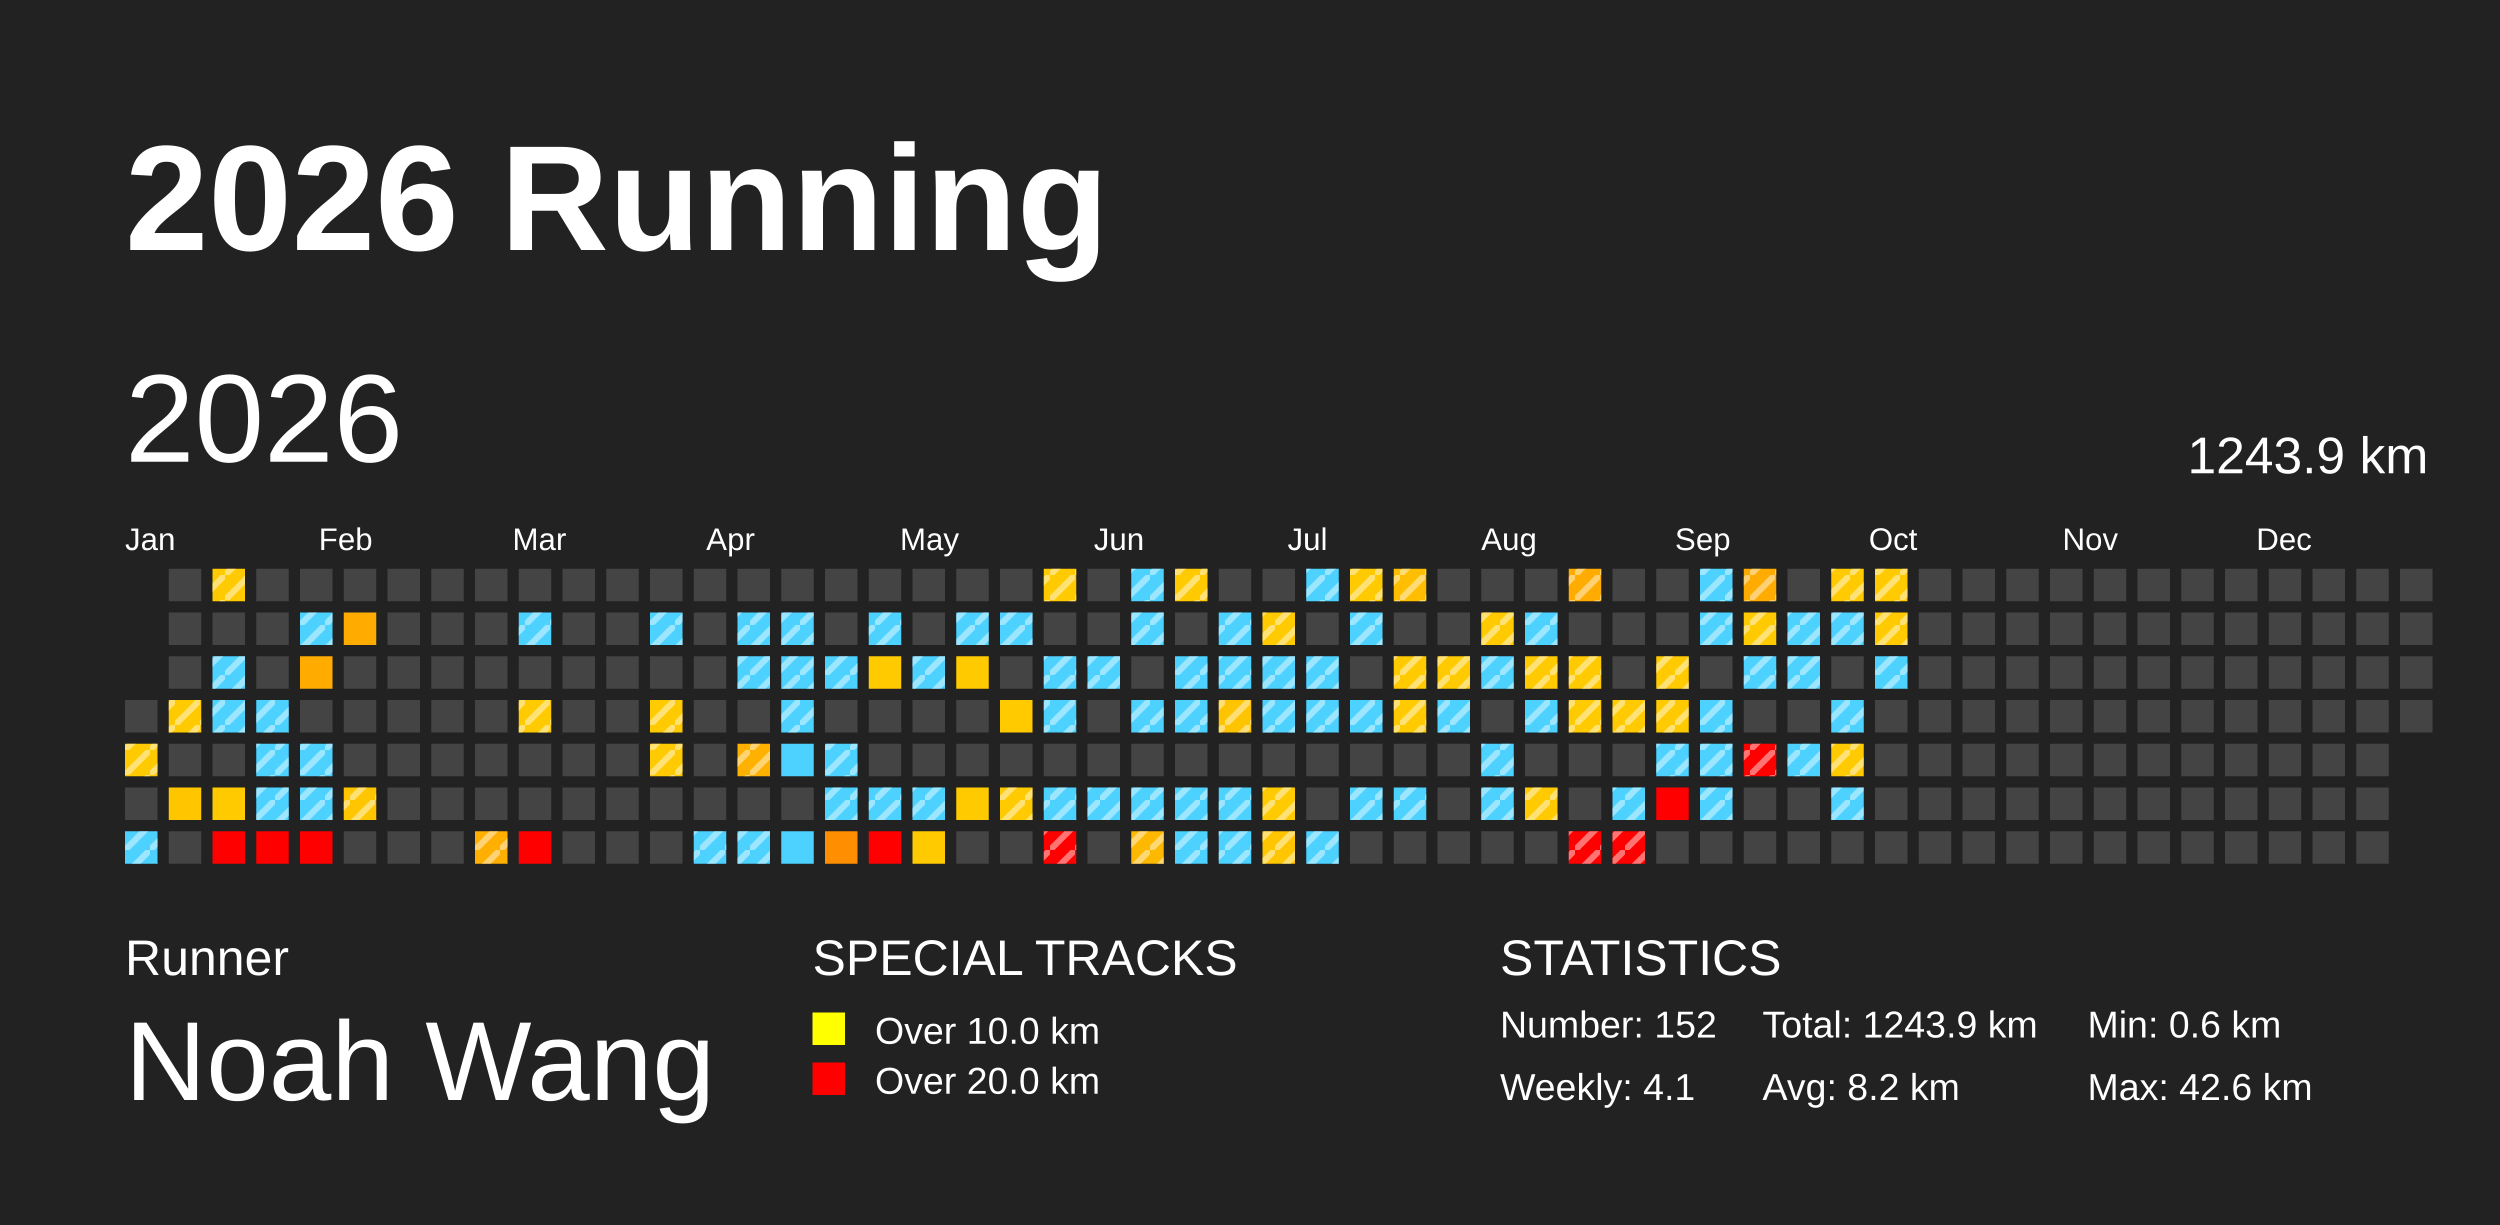
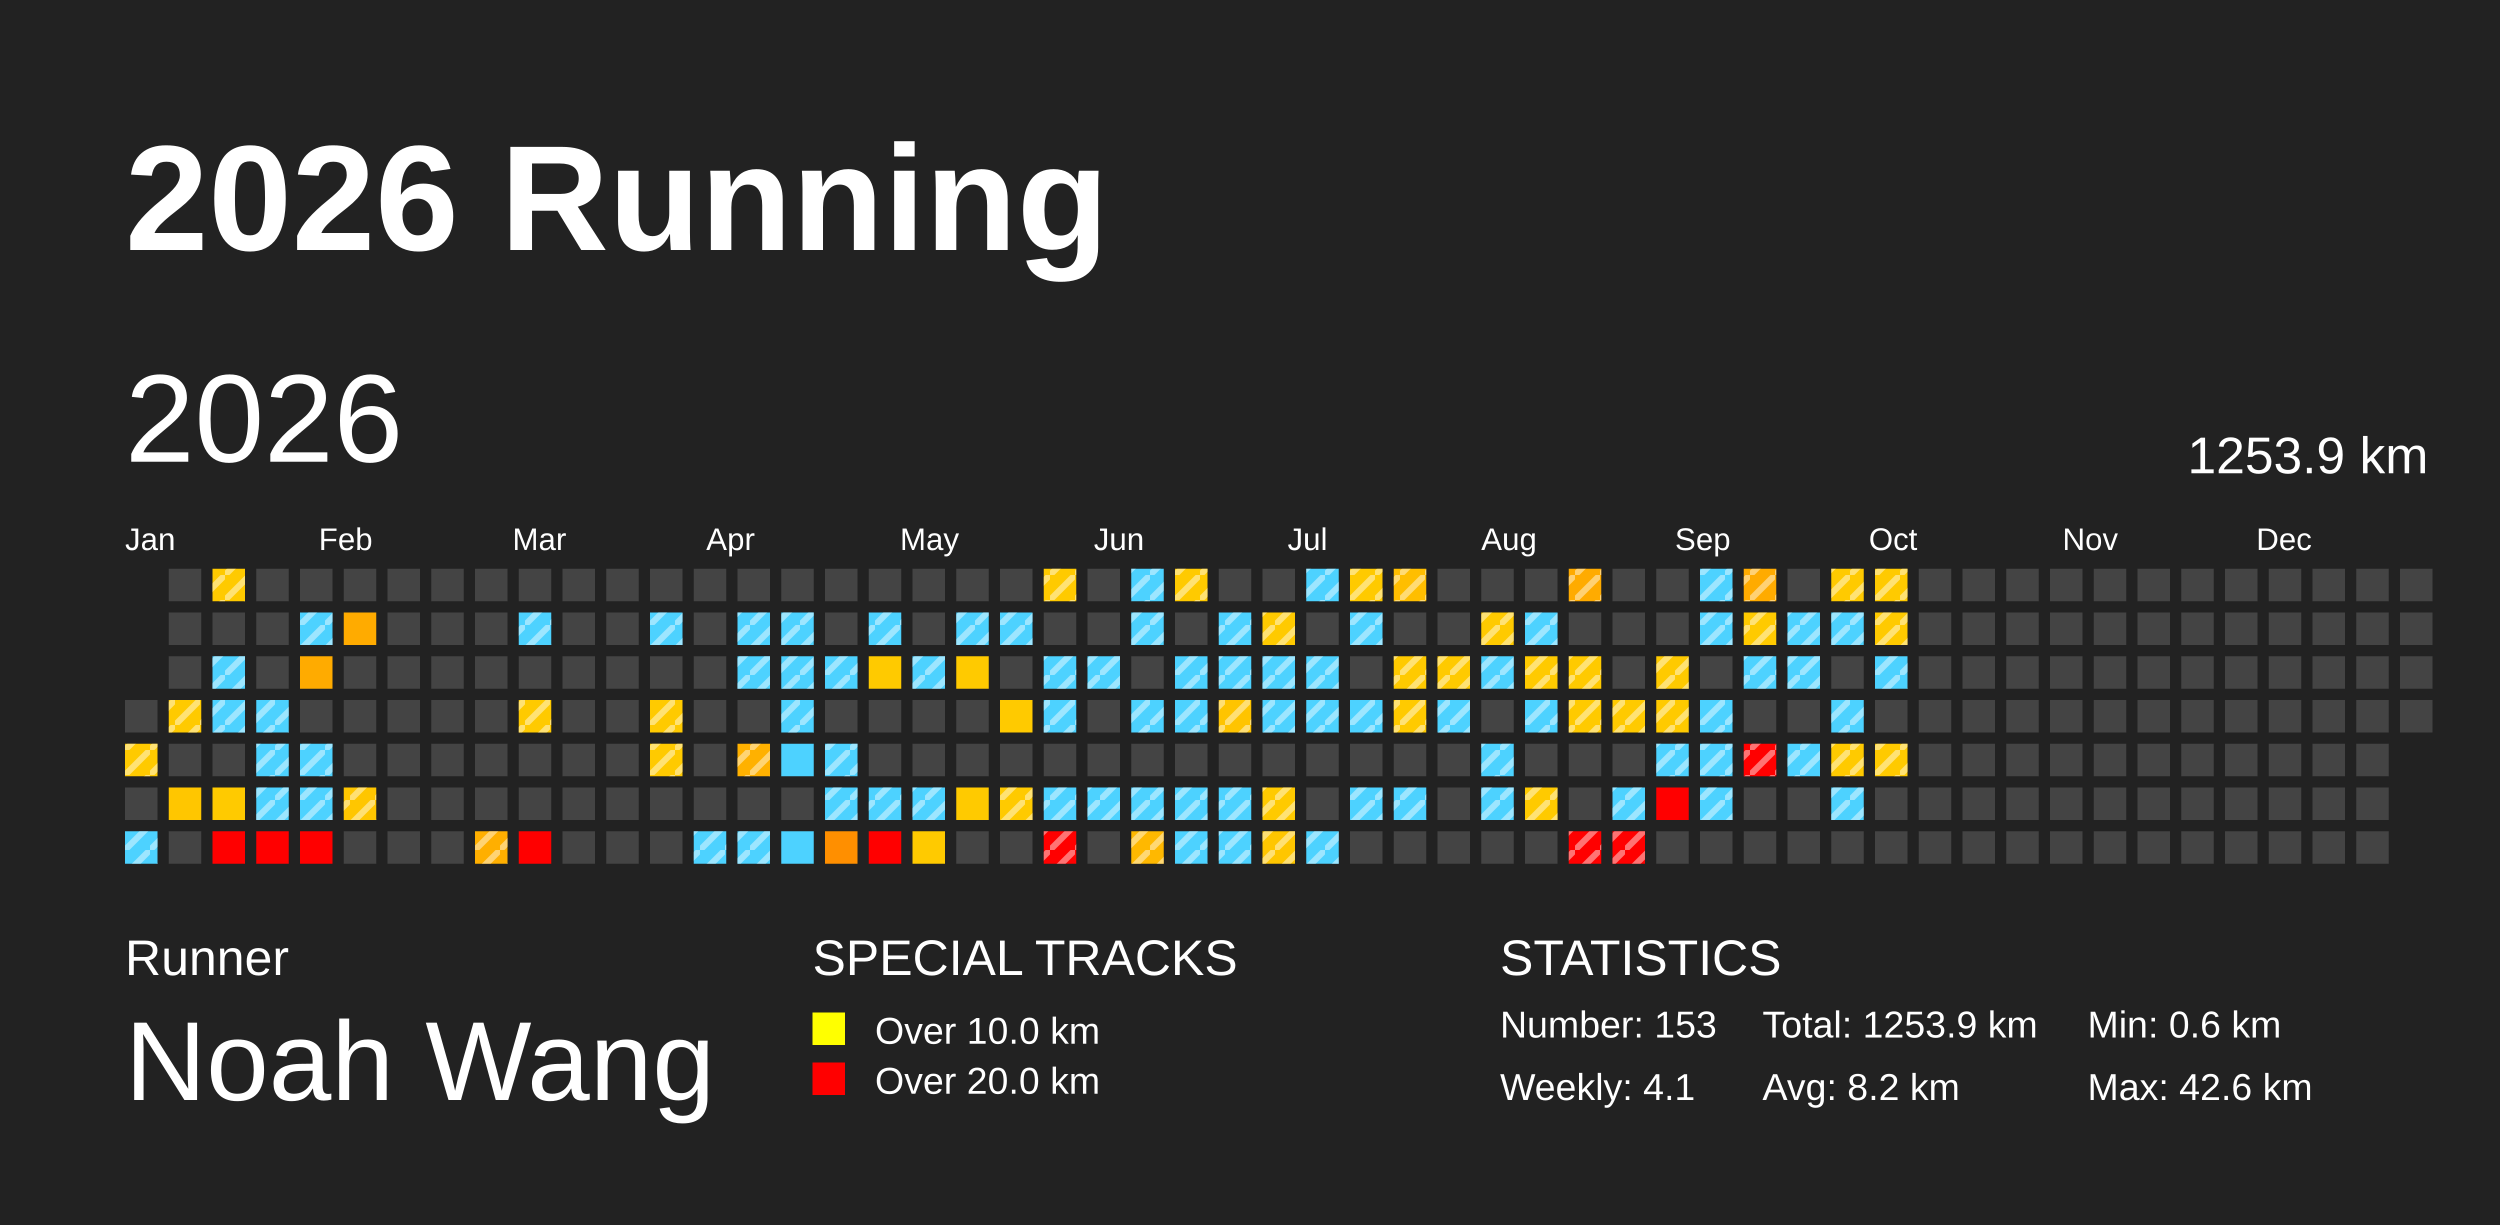
<svg xmlns="http://www.w3.org/2000/svg" baseProfile="full" height="98mm" version="1.1" viewBox="0,0,200,98" width="200mm">
  <defs>
    <pattern height="2" id="indoor-stripe" patternUnits="userSpaceOnUse" width="2">
      <line stroke="white" stroke-opacity="0.45" stroke-width="0.5" x1="0" x2="2" y1="2" y2="0" />
    </pattern>
  </defs>
  <rect fill="#222222" height="98" width="200" x="0" y="0" />
  <text fill="#FFFFFF" style="font-size:12px; font-family:Arial; font-weight:bold;" x="10" y="20">2026 Running</text>
  <text fill="#FFFFFF" style="font-size:4px; font-family:Arial" x="10" y="78">Runner</text>
  <text fill="#FFFFFF" style="font-size:9px; font-family:Arial" x="10" y="88">Noah Wang</text>
  <text fill="#FFFFFF" style="font-size:4px; font-family:Arial" x="65" y="78">SPECIAL TRACKS</text>
  <rect fill="yellow" height="2.6" width="2.6" x="65" y="81" />
  <text fill="#FFFFFF" style="font-size:3px; font-family:Arial" x="70" y="83.5">Over 10.0 km</text>
  <rect fill="red" height="2.6" width="2.6" x="65" y="85" />
  <text fill="#FFFFFF" style="font-size:3px; font-family:Arial" x="70" y="87.5">Over 20.0 km</text>
  <text fill="#FFFFFF" style="font-size:4px; font-family:Arial" x="120" y="78">STATISTICS</text>
-   <text fill="#FFFFFF" style="font-size:3px; font-family:Arial" x="120" y="83">Number: 152</text>
+   <text fill="#FFFFFF" style="font-size:3px; font-family:Arial" x="120" y="83">Number: 153</text>
  <text fill="#FFFFFF" style="font-size:3px; font-family:Arial" x="120" y="88">Weekly: 4.1</text>
-   <text fill="#FFFFFF" style="font-size:3px; font-family:Arial" x="141" y="83">Total: 1243.9 km</text>
+   <text fill="#FFFFFF" style="font-size:3px; font-family:Arial" x="141" y="83">Total: 1253.9 km</text>
  <text fill="#FFFFFF" style="font-size:3px; font-family:Arial" x="141" y="88">Avg: 8.2 km</text>
  <text fill="#FFFFFF" style="font-size:3px; font-family:Arial" x="167" y="83">Min: 0.6 km</text>
  <text fill="#FFFFFF" style="font-size:3px; font-family:Arial" x="167" y="88">Max: 42.6 km</text>
  <text dominant-baseline="hanging" fill="#FFFFFF" style="font-size:10.0px; font-family:Arial;" x="10" y="30">2026</text>
-   <text dominant-baseline="hanging" fill="#FFFFFF" style="font-size:4.125px; font-family:Arial;" x="175" y="35">1243.9 km</text>
+   <text dominant-baseline="hanging" fill="#FFFFFF" style="font-size:4.125px; font-family:Arial;" x="175" y="35">1253.9 km</text>
  <text fill="#FFFFFF" style="font-size:2.5px; font-family:Arial" x="10.0" y="44">Jan</text>
  <text fill="#FFFFFF" style="font-size:2.5px; font-family:Arial" x="25.5" y="44">Feb</text>
  <text fill="#FFFFFF" style="font-size:2.5px; font-family:Arial" x="41.0" y="44">Mar</text>
  <text fill="#FFFFFF" style="font-size:2.5px; font-family:Arial" x="56.5" y="44">Apr</text>
  <text fill="#FFFFFF" style="font-size:2.5px; font-family:Arial" x="72.0" y="44">May</text>
  <text fill="#FFFFFF" style="font-size:2.5px; font-family:Arial" x="87.5" y="44">Jun</text>
  <text fill="#FFFFFF" style="font-size:2.5px; font-family:Arial" x="103.0" y="44">Jul</text>
  <text fill="#FFFFFF" style="font-size:2.5px; font-family:Arial" x="118.5" y="44">Aug</text>
  <text fill="#FFFFFF" style="font-size:2.5px; font-family:Arial" x="134.0" y="44">Sep</text>
  <text fill="#FFFFFF" style="font-size:2.5px; font-family:Arial" x="149.5" y="44">Oct</text>
  <text fill="#FFFFFF" style="font-size:2.5px; font-family:Arial" x="165.0" y="44">Nov</text>
  <text fill="#FFFFFF" style="font-size:2.5px; font-family:Arial" x="180.5" y="44">Dec</text>
  <rect fill="#444444" height="2.6" width="2.6" x="10.0" y="56.0" />
  <rect fill="#ffca00" height="2.6" width="2.6" x="10.0" y="59.5" />
  <rect fill="url(#indoor-stripe)" height="2.6" style="pointer-events: none;" width="2.6" x="10.0" y="59.5" />
  <rect fill="#444444" height="2.6" width="2.6" x="10.0" y="63.0" />
  <rect fill="#4dd2ff" height="2.6" width="2.6" x="10.0" y="66.5" />
  <rect fill="url(#indoor-stripe)" height="2.6" style="pointer-events: none;" width="2.6" x="10.0" y="66.5" />
  <rect fill="#444444" height="2.6" width="2.6" x="13.5" y="45.5" />
  <rect fill="#444444" height="2.6" width="2.6" x="13.5" y="49.0" />
  <rect fill="#444444" height="2.6" width="2.6" x="13.5" y="52.5" />
  <rect fill="#ffca00" height="2.6" width="2.6" x="13.5" y="56.0" />
  <rect fill="url(#indoor-stripe)" height="2.6" style="pointer-events: none;" width="2.6" x="13.5" y="56.0" />
  <rect fill="#444444" height="2.6" width="2.6" x="13.5" y="59.5" />
  <rect fill="#ffc600" height="2.6" width="2.6" x="13.5" y="63.0" />
  <rect fill="#444444" height="2.6" width="2.6" x="13.5" y="66.5" />
  <rect fill="#ffca00" height="2.6" width="2.6" x="17.0" y="45.5" />
  <rect fill="url(#indoor-stripe)" height="2.6" style="pointer-events: none;" width="2.6" x="17.0" y="45.5" />
  <rect fill="#444444" height="2.6" width="2.6" x="17.0" y="49.0" />
  <rect fill="#4dd2ff" height="2.6" width="2.6" x="17.0" y="52.5" />
  <rect fill="url(#indoor-stripe)" height="2.6" style="pointer-events: none;" width="2.6" x="17.0" y="52.5" />
  <rect fill="#4dd2ff" height="2.6" width="2.6" x="17.0" y="56.0" />
  <rect fill="url(#indoor-stripe)" height="2.6" style="pointer-events: none;" width="2.6" x="17.0" y="56.0" />
  <rect fill="#444444" height="2.6" width="2.6" x="17.0" y="59.5" />
  <rect fill="#ffca00" height="2.6" width="2.6" x="17.0" y="63.0" />
  <rect fill="red" height="2.6" width="2.6" x="17.0" y="66.5" />
  <rect fill="#444444" height="2.6" width="2.6" x="20.5" y="45.5" />
  <rect fill="#444444" height="2.6" width="2.6" x="20.5" y="49.0" />
  <rect fill="#444444" height="2.6" width="2.6" x="20.5" y="52.5" />
  <rect fill="#4dd2ff" height="2.6" width="2.6" x="20.5" y="56.0" />
  <rect fill="url(#indoor-stripe)" height="2.6" style="pointer-events: none;" width="2.6" x="20.5" y="56.0" />
  <rect fill="#4dd2ff" height="2.6" width="2.6" x="20.5" y="59.5" />
  <rect fill="url(#indoor-stripe)" height="2.6" style="pointer-events: none;" width="2.6" x="20.5" y="59.5" />
  <rect fill="#4dd2ff" height="2.6" width="2.6" x="20.5" y="63.0" />
  <rect fill="url(#indoor-stripe)" height="2.6" style="pointer-events: none;" width="2.6" x="20.5" y="63.0" />
  <rect fill="red" height="2.6" width="2.6" x="20.5" y="66.5" />
  <rect fill="#444444" height="2.6" width="2.6" x="24.0" y="45.5" />
  <rect fill="#4dd2ff" height="2.6" width="2.6" x="24.0" y="49.0" />
  <rect fill="url(#indoor-stripe)" height="2.6" style="pointer-events: none;" width="2.6" x="24.0" y="49.0" />
  <rect fill="#ffab00" height="2.6" width="2.6" x="24.0" y="52.5" />
  <rect fill="#444444" height="2.6" width="2.6" x="24.0" y="56.0" />
  <rect fill="#4dd2ff" height="2.6" width="2.6" x="24.0" y="59.5" />
  <rect fill="url(#indoor-stripe)" height="2.6" style="pointer-events: none;" width="2.6" x="24.0" y="59.5" />
  <rect fill="#4dd2ff" height="2.6" width="2.6" x="24.0" y="63.0" />
  <rect fill="url(#indoor-stripe)" height="2.6" style="pointer-events: none;" width="2.6" x="24.0" y="63.0" />
  <rect fill="red" height="2.6" width="2.6" x="24.0" y="66.5" />
  <rect fill="#444444" height="2.6" width="2.6" x="27.5" y="45.5" />
  <rect fill="#ffab00" height="2.6" width="2.6" x="27.5" y="49.0" />
  <rect fill="#444444" height="2.6" width="2.6" x="27.5" y="52.5" />
  <rect fill="#444444" height="2.6" width="2.6" x="27.5" y="56.0" />
  <rect fill="#444444" height="2.6" width="2.6" x="27.5" y="59.5" />
  <rect fill="#ffc600" height="2.6" width="2.6" x="27.5" y="63.0" />
  <rect fill="url(#indoor-stripe)" height="2.6" style="pointer-events: none;" width="2.6" x="27.5" y="63.0" />
  <rect fill="#444444" height="2.6" width="2.6" x="27.5" y="66.5" />
  <rect fill="#444444" height="2.6" width="2.6" x="31.0" y="45.5" />
  <rect fill="#444444" height="2.6" width="2.6" x="31.0" y="49.0" />
  <rect fill="#444444" height="2.6" width="2.6" x="31.0" y="52.5" />
  <rect fill="#444444" height="2.6" width="2.6" x="31.0" y="56.0" />
  <rect fill="#444444" height="2.6" width="2.6" x="31.0" y="59.5" />
  <rect fill="#444444" height="2.6" width="2.6" x="31.0" y="63.0" />
  <rect fill="#444444" height="2.6" width="2.6" x="31.0" y="66.5" />
  <rect fill="#444444" height="2.6" width="2.6" x="34.5" y="45.5" />
  <rect fill="#444444" height="2.6" width="2.6" x="34.5" y="49.0" />
  <rect fill="#444444" height="2.6" width="2.6" x="34.5" y="52.5" />
  <rect fill="#444444" height="2.6" width="2.6" x="34.5" y="56.0" />
  <rect fill="#444444" height="2.6" width="2.6" x="34.5" y="59.5" />
  <rect fill="#444444" height="2.6" width="2.6" x="34.5" y="63.0" />
  <rect fill="#444444" height="2.6" width="2.6" x="34.5" y="66.5" />
  <rect fill="#444444" height="2.6" width="2.6" x="38.0" y="45.5" />
  <rect fill="#444444" height="2.6" width="2.6" x="38.0" y="49.0" />
  <rect fill="#444444" height="2.6" width="2.6" x="38.0" y="52.5" />
  <rect fill="#444444" height="2.6" width="2.6" x="38.0" y="56.0" />
  <rect fill="#444444" height="2.6" width="2.6" x="38.0" y="59.5" />
  <rect fill="#444444" height="2.6" width="2.6" x="38.0" y="63.0" />
  <rect fill="#ffaf00" height="2.6" width="2.6" x="38.0" y="66.5" />
  <rect fill="url(#indoor-stripe)" height="2.6" style="pointer-events: none;" width="2.6" x="38.0" y="66.5" />
  <rect fill="#444444" height="2.6" width="2.6" x="41.5" y="45.5" />
  <rect fill="#4dd2ff" height="2.6" width="2.6" x="41.5" y="49.0" />
  <rect fill="url(#indoor-stripe)" height="2.6" style="pointer-events: none;" width="2.6" x="41.5" y="49.0" />
  <rect fill="#444444" height="2.6" width="2.6" x="41.5" y="52.5" />
  <rect fill="#ffca00" height="2.6" width="2.6" x="41.5" y="56.0" />
  <rect fill="url(#indoor-stripe)" height="2.6" style="pointer-events: none;" width="2.6" x="41.5" y="56.0" />
  <rect fill="#444444" height="2.6" width="2.6" x="41.5" y="59.5" />
  <rect fill="#444444" height="2.6" width="2.6" x="41.5" y="63.0" />
  <rect fill="red" height="2.6" width="2.6" x="41.5" y="66.5" />
  <rect fill="#444444" height="2.6" width="2.6" x="45.0" y="45.5" />
  <rect fill="#444444" height="2.6" width="2.6" x="45.0" y="49.0" />
  <rect fill="#444444" height="2.6" width="2.6" x="45.0" y="52.5" />
  <rect fill="#444444" height="2.6" width="2.6" x="45.0" y="56.0" />
  <rect fill="#444444" height="2.6" width="2.6" x="45.0" y="59.5" />
  <rect fill="#444444" height="2.6" width="2.6" x="45.0" y="63.0" />
  <rect fill="#444444" height="2.6" width="2.6" x="45.0" y="66.5" />
  <rect fill="#444444" height="2.6" width="2.6" x="48.5" y="45.5" />
  <rect fill="#444444" height="2.6" width="2.6" x="48.5" y="49.0" />
  <rect fill="#444444" height="2.6" width="2.6" x="48.5" y="52.5" />
  <rect fill="#444444" height="2.6" width="2.6" x="48.5" y="56.0" />
  <rect fill="#444444" height="2.6" width="2.6" x="48.5" y="59.5" />
  <rect fill="#444444" height="2.6" width="2.6" x="48.5" y="63.0" />
  <rect fill="#444444" height="2.6" width="2.6" x="48.5" y="66.5" />
  <rect fill="#444444" height="2.6" width="2.6" x="52.0" y="45.5" />
  <rect fill="#4dd2ff" height="2.6" width="2.6" x="52.0" y="49.0" />
  <rect fill="url(#indoor-stripe)" height="2.6" style="pointer-events: none;" width="2.6" x="52.0" y="49.0" />
  <rect fill="#444444" height="2.6" width="2.6" x="52.0" y="52.5" />
  <rect fill="#ffca00" height="2.6" width="2.6" x="52.0" y="56.0" />
  <rect fill="url(#indoor-stripe)" height="2.6" style="pointer-events: none;" width="2.6" x="52.0" y="56.0" />
  <rect fill="#ffca00" height="2.6" width="2.6" x="52.0" y="59.5" />
  <rect fill="url(#indoor-stripe)" height="2.6" style="pointer-events: none;" width="2.6" x="52.0" y="59.5" />
  <rect fill="#444444" height="2.6" width="2.6" x="52.0" y="63.0" />
  <rect fill="#444444" height="2.6" width="2.6" x="52.0" y="66.5" />
  <rect fill="#444444" height="2.6" width="2.6" x="55.5" y="45.5" />
  <rect fill="#444444" height="2.6" width="2.6" x="55.5" y="49.0" />
  <rect fill="#444444" height="2.6" width="2.6" x="55.5" y="52.5" />
  <rect fill="#444444" height="2.6" width="2.6" x="55.5" y="56.0" />
  <rect fill="#444444" height="2.6" width="2.6" x="55.5" y="59.5" />
  <rect fill="#444444" height="2.6" width="2.6" x="55.5" y="63.0" />
  <rect fill="#4dd2ff" height="2.6" width="2.6" x="55.5" y="66.5" />
  <rect fill="url(#indoor-stripe)" height="2.6" style="pointer-events: none;" width="2.6" x="55.5" y="66.5" />
  <rect fill="#444444" height="2.6" width="2.6" x="59.0" y="45.5" />
  <rect fill="#4dd2ff" height="2.6" width="2.6" x="59.0" y="49.0" />
  <rect fill="url(#indoor-stripe)" height="2.6" style="pointer-events: none;" width="2.6" x="59.0" y="49.0" />
  <rect fill="#4dd2ff" height="2.6" width="2.6" x="59.0" y="52.5" />
  <rect fill="url(#indoor-stripe)" height="2.6" style="pointer-events: none;" width="2.6" x="59.0" y="52.5" />
  <rect fill="#444444" height="2.6" width="2.6" x="59.0" y="56.0" />
  <rect fill="#ffb100" height="2.6" width="2.6" x="59.0" y="59.5" />
  <rect fill="url(#indoor-stripe)" height="2.6" style="pointer-events: none;" width="2.6" x="59.0" y="59.5" />
  <rect fill="#444444" height="2.6" width="2.6" x="59.0" y="63.0" />
  <rect fill="#4dd2ff" height="2.6" width="2.6" x="59.0" y="66.5" />
  <rect fill="url(#indoor-stripe)" height="2.6" style="pointer-events: none;" width="2.6" x="59.0" y="66.5" />
  <rect fill="#444444" height="2.6" width="2.6" x="62.5" y="45.5" />
  <rect fill="#4dd2ff" height="2.6" width="2.6" x="62.5" y="49.0" />
  <rect fill="url(#indoor-stripe)" height="2.6" style="pointer-events: none;" width="2.6" x="62.5" y="49.0" />
  <rect fill="#4dd2ff" height="2.6" width="2.6" x="62.5" y="52.5" />
  <rect fill="url(#indoor-stripe)" height="2.6" style="pointer-events: none;" width="2.6" x="62.5" y="52.5" />
  <rect fill="#4dd2ff" height="2.6" width="2.6" x="62.5" y="56.0" />
  <rect fill="url(#indoor-stripe)" height="2.6" style="pointer-events: none;" width="2.6" x="62.5" y="56.0" />
  <rect fill="#4dd2ff" height="2.6" width="2.6" x="62.5" y="59.5" />
  <rect fill="#444444" height="2.6" width="2.6" x="62.5" y="63.0" />
  <rect fill="#4dd2ff" height="2.6" width="2.6" x="62.5" y="66.5" />
  <rect fill="#444444" height="2.6" width="2.6" x="66.0" y="45.5" />
  <rect fill="#444444" height="2.6" width="2.6" x="66.0" y="49.0" />
  <rect fill="#4dd2ff" height="2.6" width="2.6" x="66.0" y="52.5" />
  <rect fill="url(#indoor-stripe)" height="2.6" style="pointer-events: none;" width="2.6" x="66.0" y="52.5" />
  <rect fill="#444444" height="2.6" width="2.6" x="66.0" y="56.0" />
  <rect fill="#4dd2ff" height="2.6" width="2.6" x="66.0" y="59.5" />
  <rect fill="url(#indoor-stripe)" height="2.6" style="pointer-events: none;" width="2.6" x="66.0" y="59.5" />
  <rect fill="#4dd2ff" height="2.6" width="2.6" x="66.0" y="63.0" />
  <rect fill="url(#indoor-stripe)" height="2.6" style="pointer-events: none;" width="2.6" x="66.0" y="63.0" />
  <rect fill="#ff8f00" height="2.6" width="2.6" x="66.0" y="66.5" />
  <rect fill="#444444" height="2.6" width="2.6" x="69.5" y="45.5" />
  <rect fill="#4dd2ff" height="2.6" width="2.6" x="69.5" y="49.0" />
  <rect fill="url(#indoor-stripe)" height="2.6" style="pointer-events: none;" width="2.6" x="69.5" y="49.0" />
  <rect fill="#ffca00" height="2.6" width="2.6" x="69.5" y="52.5" />
  <rect fill="#444444" height="2.6" width="2.6" x="69.5" y="56.0" />
  <rect fill="#444444" height="2.6" width="2.6" x="69.5" y="59.5" />
  <rect fill="#4dd2ff" height="2.6" width="2.6" x="69.5" y="63.0" />
  <rect fill="url(#indoor-stripe)" height="2.6" style="pointer-events: none;" width="2.6" x="69.5" y="63.0" />
  <rect fill="red" height="2.6" width="2.6" x="69.5" y="66.5" />
  <rect fill="#444444" height="2.6" width="2.6" x="73.0" y="45.5" />
  <rect fill="#444444" height="2.6" width="2.6" x="73.0" y="49.0" />
  <rect fill="#4dd2ff" height="2.6" width="2.6" x="73.0" y="52.5" />
  <rect fill="url(#indoor-stripe)" height="2.6" style="pointer-events: none;" width="2.6" x="73.0" y="52.5" />
  <rect fill="#444444" height="2.6" width="2.6" x="73.0" y="56.0" />
  <rect fill="#444444" height="2.6" width="2.6" x="73.0" y="59.5" />
  <rect fill="#4dd2ff" height="2.6" width="2.6" x="73.0" y="63.0" />
  <rect fill="url(#indoor-stripe)" height="2.6" style="pointer-events: none;" width="2.6" x="73.0" y="63.0" />
  <rect fill="#ffca00" height="2.6" width="2.6" x="73.0" y="66.5" />
  <rect fill="#444444" height="2.6" width="2.6" x="76.5" y="45.5" />
  <rect fill="#4dd2ff" height="2.6" width="2.6" x="76.5" y="49.0" />
  <rect fill="url(#indoor-stripe)" height="2.6" style="pointer-events: none;" width="2.6" x="76.5" y="49.0" />
  <rect fill="#ffca00" height="2.6" width="2.6" x="76.5" y="52.5" />
  <rect fill="#444444" height="2.6" width="2.6" x="76.5" y="56.0" />
  <rect fill="#444444" height="2.6" width="2.6" x="76.5" y="59.5" />
  <rect fill="#ffca00" height="2.6" width="2.6" x="76.5" y="63.0" />
  <rect fill="#444444" height="2.6" width="2.6" x="76.5" y="66.5" />
  <rect fill="#444444" height="2.6" width="2.6" x="80.0" y="45.5" />
  <rect fill="#4dd2ff" height="2.6" width="2.6" x="80.0" y="49.0" />
  <rect fill="url(#indoor-stripe)" height="2.6" style="pointer-events: none;" width="2.6" x="80.0" y="49.0" />
  <rect fill="#444444" height="2.6" width="2.6" x="80.0" y="52.5" />
  <rect fill="#ffca00" height="2.6" width="2.6" x="80.0" y="56.0" />
  <rect fill="#444444" height="2.6" width="2.6" x="80.0" y="59.5" />
  <rect fill="#ffca00" height="2.6" width="2.6" x="80.0" y="63.0" />
  <rect fill="url(#indoor-stripe)" height="2.6" style="pointer-events: none;" width="2.6" x="80.0" y="63.0" />
  <rect fill="#444444" height="2.6" width="2.6" x="80.0" y="66.5" />
  <rect fill="#ffca00" height="2.6" width="2.6" x="83.5" y="45.5" />
  <rect fill="url(#indoor-stripe)" height="2.6" style="pointer-events: none;" width="2.6" x="83.5" y="45.5" />
  <rect fill="#444444" height="2.6" width="2.6" x="83.5" y="49.0" />
  <rect fill="#4dd2ff" height="2.6" width="2.6" x="83.5" y="52.5" />
  <rect fill="url(#indoor-stripe)" height="2.6" style="pointer-events: none;" width="2.6" x="83.5" y="52.5" />
  <rect fill="#4dd2ff" height="2.6" width="2.6" x="83.5" y="56.0" />
  <rect fill="url(#indoor-stripe)" height="2.6" style="pointer-events: none;" width="2.6" x="83.5" y="56.0" />
  <rect fill="#444444" height="2.6" width="2.6" x="83.5" y="59.5" />
  <rect fill="#4dd2ff" height="2.6" width="2.6" x="83.5" y="63.0" />
  <rect fill="url(#indoor-stripe)" height="2.6" style="pointer-events: none;" width="2.6" x="83.5" y="63.0" />
  <rect fill="red" height="2.6" width="2.6" x="83.5" y="66.5" />
  <rect fill="url(#indoor-stripe)" height="2.6" style="pointer-events: none;" width="2.6" x="83.5" y="66.5" />
  <rect fill="#444444" height="2.6" width="2.6" x="87.0" y="45.5" />
  <rect fill="#444444" height="2.6" width="2.6" x="87.0" y="49.0" />
  <rect fill="#4dd2ff" height="2.6" width="2.6" x="87.0" y="52.5" />
  <rect fill="url(#indoor-stripe)" height="2.6" style="pointer-events: none;" width="2.6" x="87.0" y="52.5" />
  <rect fill="#444444" height="2.6" width="2.6" x="87.0" y="56.0" />
  <rect fill="#444444" height="2.6" width="2.6" x="87.0" y="59.5" />
  <rect fill="#4dd2ff" height="2.6" width="2.6" x="87.0" y="63.0" />
  <rect fill="url(#indoor-stripe)" height="2.6" style="pointer-events: none;" width="2.6" x="87.0" y="63.0" />
  <rect fill="#444444" height="2.6" width="2.6" x="87.0" y="66.5" />
  <rect fill="#4dd2ff" height="2.6" width="2.6" x="90.5" y="45.5" />
  <rect fill="url(#indoor-stripe)" height="2.6" style="pointer-events: none;" width="2.6" x="90.5" y="45.5" />
  <rect fill="#4dd2ff" height="2.6" width="2.6" x="90.5" y="49.0" />
  <rect fill="url(#indoor-stripe)" height="2.6" style="pointer-events: none;" width="2.6" x="90.5" y="49.0" />
  <rect fill="#444444" height="2.6" width="2.6" x="90.5" y="52.5" />
  <rect fill="#4dd2ff" height="2.6" width="2.6" x="90.5" y="56.0" />
  <rect fill="url(#indoor-stripe)" height="2.6" style="pointer-events: none;" width="2.6" x="90.5" y="56.0" />
  <rect fill="#444444" height="2.6" width="2.6" x="90.5" y="59.5" />
  <rect fill="#4dd2ff" height="2.6" width="2.6" x="90.5" y="63.0" />
  <rect fill="url(#indoor-stripe)" height="2.6" style="pointer-events: none;" width="2.6" x="90.5" y="63.0" />
  <rect fill="#ffb800" height="2.6" width="2.6" x="90.5" y="66.5" />
  <rect fill="url(#indoor-stripe)" height="2.6" style="pointer-events: none;" width="2.6" x="90.5" y="66.5" />
  <rect fill="#ffca00" height="2.6" width="2.6" x="94.0" y="45.5" />
  <rect fill="url(#indoor-stripe)" height="2.6" style="pointer-events: none;" width="2.6" x="94.0" y="45.5" />
  <rect fill="#444444" height="2.6" width="2.6" x="94.0" y="49.0" />
  <rect fill="#4dd2ff" height="2.6" width="2.6" x="94.0" y="52.5" />
  <rect fill="url(#indoor-stripe)" height="2.6" style="pointer-events: none;" width="2.6" x="94.0" y="52.5" />
  <rect fill="#4dd2ff" height="2.6" width="2.6" x="94.0" y="56.0" />
  <rect fill="url(#indoor-stripe)" height="2.6" style="pointer-events: none;" width="2.6" x="94.0" y="56.0" />
  <rect fill="#444444" height="2.6" width="2.6" x="94.0" y="59.5" />
  <rect fill="#4dd2ff" height="2.6" width="2.6" x="94.0" y="63.0" />
  <rect fill="url(#indoor-stripe)" height="2.6" style="pointer-events: none;" width="2.6" x="94.0" y="63.0" />
  <rect fill="#4dd2ff" height="2.6" width="2.6" x="94.0" y="66.5" />
  <rect fill="url(#indoor-stripe)" height="2.6" style="pointer-events: none;" width="2.6" x="94.0" y="66.5" />
  <rect fill="#444444" height="2.6" width="2.6" x="97.5" y="45.5" />
  <rect fill="#4dd2ff" height="2.6" width="2.6" x="97.5" y="49.0" />
  <rect fill="url(#indoor-stripe)" height="2.6" style="pointer-events: none;" width="2.6" x="97.5" y="49.0" />
  <rect fill="#4dd2ff" height="2.6" width="2.6" x="97.5" y="52.5" />
  <rect fill="url(#indoor-stripe)" height="2.6" style="pointer-events: none;" width="2.6" x="97.5" y="52.5" />
  <rect fill="#ffc400" height="2.6" width="2.6" x="97.5" y="56.0" />
  <rect fill="url(#indoor-stripe)" height="2.6" style="pointer-events: none;" width="2.6" x="97.5" y="56.0" />
  <rect fill="#444444" height="2.6" width="2.6" x="97.5" y="59.5" />
  <rect fill="#4dd2ff" height="2.6" width="2.6" x="97.5" y="63.0" />
  <rect fill="url(#indoor-stripe)" height="2.6" style="pointer-events: none;" width="2.6" x="97.5" y="63.0" />
  <rect fill="#4dd2ff" height="2.6" width="2.6" x="97.5" y="66.5" />
  <rect fill="url(#indoor-stripe)" height="2.6" style="pointer-events: none;" width="2.6" x="97.5" y="66.5" />
  <rect fill="#444444" height="2.6" width="2.6" x="101.0" y="45.5" />
  <rect fill="#ffca00" height="2.6" width="2.6" x="101.0" y="49.0" />
  <rect fill="url(#indoor-stripe)" height="2.6" style="pointer-events: none;" width="2.6" x="101.0" y="49.0" />
  <rect fill="#4dd2ff" height="2.6" width="2.6" x="101.0" y="52.5" />
  <rect fill="url(#indoor-stripe)" height="2.6" style="pointer-events: none;" width="2.6" x="101.0" y="52.5" />
  <rect fill="#4dd2ff" height="2.6" width="2.6" x="101.0" y="56.0" />
  <rect fill="url(#indoor-stripe)" height="2.6" style="pointer-events: none;" width="2.6" x="101.0" y="56.0" />
  <rect fill="#444444" height="2.6" width="2.6" x="101.0" y="59.5" />
  <rect fill="#ffca00" height="2.6" width="2.6" x="101.0" y="63.0" />
  <rect fill="url(#indoor-stripe)" height="2.6" style="pointer-events: none;" width="2.6" x="101.0" y="63.0" />
  <rect fill="#ffc600" height="2.6" width="2.6" x="101.0" y="66.5" />
  <rect fill="url(#indoor-stripe)" height="2.6" style="pointer-events: none;" width="2.6" x="101.0" y="66.5" />
  <rect fill="#4dd2ff" height="2.6" width="2.6" x="104.5" y="45.5" />
  <rect fill="url(#indoor-stripe)" height="2.6" style="pointer-events: none;" width="2.6" x="104.5" y="45.5" />
  <rect fill="#444444" height="2.6" width="2.6" x="104.5" y="49.0" />
  <rect fill="#4dd2ff" height="2.6" width="2.6" x="104.5" y="52.5" />
  <rect fill="url(#indoor-stripe)" height="2.6" style="pointer-events: none;" width="2.6" x="104.5" y="52.5" />
  <rect fill="#4dd2ff" height="2.6" width="2.6" x="104.5" y="56.0" />
  <rect fill="url(#indoor-stripe)" height="2.6" style="pointer-events: none;" width="2.6" x="104.5" y="56.0" />
  <rect fill="#444444" height="2.6" width="2.6" x="104.5" y="59.5" />
  <rect fill="#444444" height="2.6" width="2.6" x="104.5" y="63.0" />
  <rect fill="#4dd2ff" height="2.6" width="2.6" x="104.5" y="66.5" />
  <rect fill="url(#indoor-stripe)" height="2.6" style="pointer-events: none;" width="2.6" x="104.5" y="66.5" />
  <rect fill="#ffca00" height="2.6" width="2.6" x="108.0" y="45.5" />
  <rect fill="url(#indoor-stripe)" height="2.6" style="pointer-events: none;" width="2.6" x="108.0" y="45.5" />
  <rect fill="#4dd2ff" height="2.6" width="2.6" x="108.0" y="49.0" />
  <rect fill="url(#indoor-stripe)" height="2.6" style="pointer-events: none;" width="2.6" x="108.0" y="49.0" />
  <rect fill="#444444" height="2.6" width="2.6" x="108.0" y="52.5" />
  <rect fill="#4dd2ff" height="2.6" width="2.6" x="108.0" y="56.0" />
  <rect fill="url(#indoor-stripe)" height="2.6" style="pointer-events: none;" width="2.6" x="108.0" y="56.0" />
  <rect fill="#444444" height="2.6" width="2.6" x="108.0" y="59.5" />
  <rect fill="#4dd2ff" height="2.6" width="2.6" x="108.0" y="63.0" />
  <rect fill="url(#indoor-stripe)" height="2.6" style="pointer-events: none;" width="2.6" x="108.0" y="63.0" />
  <rect fill="#444444" height="2.6" width="2.6" x="108.0" y="66.5" />
  <rect fill="#ffbe00" height="2.6" width="2.6" x="111.5" y="45.5" />
  <rect fill="url(#indoor-stripe)" height="2.6" style="pointer-events: none;" width="2.6" x="111.5" y="45.5" />
  <rect fill="#444444" height="2.6" width="2.6" x="111.5" y="49.0" />
  <rect fill="#ffca00" height="2.6" width="2.6" x="111.5" y="52.5" />
  <rect fill="url(#indoor-stripe)" height="2.6" style="pointer-events: none;" width="2.6" x="111.5" y="52.5" />
  <rect fill="#ffca00" height="2.6" width="2.6" x="111.5" y="56.0" />
  <rect fill="url(#indoor-stripe)" height="2.6" style="pointer-events: none;" width="2.6" x="111.5" y="56.0" />
  <rect fill="#444444" height="2.6" width="2.6" x="111.5" y="59.5" />
  <rect fill="#4dd2ff" height="2.6" width="2.6" x="111.5" y="63.0" />
  <rect fill="url(#indoor-stripe)" height="2.6" style="pointer-events: none;" width="2.6" x="111.5" y="63.0" />
  <rect fill="#444444" height="2.6" width="2.6" x="111.5" y="66.5" />
  <rect fill="#444444" height="2.6" width="2.6" x="115.0" y="45.5" />
  <rect fill="#444444" height="2.6" width="2.6" x="115.0" y="49.0" />
  <rect fill="#ffca00" height="2.6" width="2.6" x="115.0" y="52.5" />
  <rect fill="url(#indoor-stripe)" height="2.6" style="pointer-events: none;" width="2.6" x="115.0" y="52.5" />
  <rect fill="#4dd2ff" height="2.6" width="2.6" x="115.0" y="56.0" />
  <rect fill="url(#indoor-stripe)" height="2.6" style="pointer-events: none;" width="2.6" x="115.0" y="56.0" />
  <rect fill="#444444" height="2.6" width="2.6" x="115.0" y="59.5" />
  <rect fill="#444444" height="2.6" width="2.6" x="115.0" y="63.0" />
  <rect fill="#444444" height="2.6" width="2.6" x="115.0" y="66.5" />
  <rect fill="#444444" height="2.6" width="2.6" x="118.5" y="45.5" />
  <rect fill="#ffca00" height="2.6" width="2.6" x="118.5" y="49.0" />
  <rect fill="url(#indoor-stripe)" height="2.6" style="pointer-events: none;" width="2.6" x="118.5" y="49.0" />
  <rect fill="#4dd2ff" height="2.6" width="2.6" x="118.5" y="52.5" />
  <rect fill="url(#indoor-stripe)" height="2.6" style="pointer-events: none;" width="2.6" x="118.5" y="52.5" />
  <rect fill="#444444" height="2.6" width="2.6" x="118.5" y="56.0" />
  <rect fill="#4dd2ff" height="2.6" width="2.6" x="118.5" y="59.5" />
  <rect fill="url(#indoor-stripe)" height="2.6" style="pointer-events: none;" width="2.6" x="118.5" y="59.5" />
  <rect fill="#4dd2ff" height="2.6" width="2.6" x="118.5" y="63.0" />
  <rect fill="url(#indoor-stripe)" height="2.6" style="pointer-events: none;" width="2.6" x="118.5" y="63.0" />
  <rect fill="#444444" height="2.6" width="2.6" x="118.5" y="66.5" />
  <rect fill="#444444" height="2.6" width="2.6" x="122.0" y="45.5" />
  <rect fill="#4dd2ff" height="2.6" width="2.6" x="122.0" y="49.0" />
  <rect fill="url(#indoor-stripe)" height="2.6" style="pointer-events: none;" width="2.6" x="122.0" y="49.0" />
  <rect fill="#ffca00" height="2.6" width="2.6" x="122.0" y="52.5" />
  <rect fill="url(#indoor-stripe)" height="2.6" style="pointer-events: none;" width="2.6" x="122.0" y="52.5" />
  <rect fill="#4dd2ff" height="2.6" width="2.6" x="122.0" y="56.0" />
  <rect fill="url(#indoor-stripe)" height="2.6" style="pointer-events: none;" width="2.6" x="122.0" y="56.0" />
  <rect fill="#444444" height="2.6" width="2.6" x="122.0" y="59.5" />
  <rect fill="#ffca00" height="2.6" width="2.6" x="122.0" y="63.0" />
  <rect fill="url(#indoor-stripe)" height="2.6" style="pointer-events: none;" width="2.6" x="122.0" y="63.0" />
  <rect fill="#444444" height="2.6" width="2.6" x="122.0" y="66.5" />
  <rect fill="#ffab00" height="2.6" width="2.6" x="125.5" y="45.5" />
  <rect fill="url(#indoor-stripe)" height="2.6" style="pointer-events: none;" width="2.6" x="125.5" y="45.5" />
  <rect fill="#444444" height="2.6" width="2.6" x="125.5" y="49.0" />
  <rect fill="#ffca00" height="2.6" width="2.6" x="125.5" y="52.5" />
  <rect fill="url(#indoor-stripe)" height="2.6" style="pointer-events: none;" width="2.6" x="125.5" y="52.5" />
  <rect fill="#ffca00" height="2.6" width="2.6" x="125.5" y="56.0" />
  <rect fill="url(#indoor-stripe)" height="2.6" style="pointer-events: none;" width="2.6" x="125.5" y="56.0" />
  <rect fill="#444444" height="2.6" width="2.6" x="125.5" y="59.5" />
  <rect fill="#444444" height="2.6" width="2.6" x="125.5" y="63.0" />
  <rect fill="red" height="2.6" width="2.6" x="125.5" y="66.5" />
  <rect fill="url(#indoor-stripe)" height="2.6" style="pointer-events: none;" width="2.6" x="125.5" y="66.5" />
  <rect fill="#444444" height="2.6" width="2.6" x="129.0" y="45.5" />
  <rect fill="#444444" height="2.6" width="2.6" x="129.0" y="49.0" />
  <rect fill="#444444" height="2.6" width="2.6" x="129.0" y="52.5" />
  <rect fill="#ffca00" height="2.6" width="2.6" x="129.0" y="56.0" />
  <rect fill="url(#indoor-stripe)" height="2.6" style="pointer-events: none;" width="2.6" x="129.0" y="56.0" />
  <rect fill="#444444" height="2.6" width="2.6" x="129.0" y="59.5" />
  <rect fill="#4dd2ff" height="2.6" width="2.6" x="129.0" y="63.0" />
  <rect fill="url(#indoor-stripe)" height="2.6" style="pointer-events: none;" width="2.6" x="129.0" y="63.0" />
  <rect fill="red" height="2.6" width="2.6" x="129.0" y="66.5" />
  <rect fill="url(#indoor-stripe)" height="2.6" style="pointer-events: none;" width="2.6" x="129.0" y="66.5" />
  <rect fill="#444444" height="2.6" width="2.6" x="132.5" y="45.5" />
  <rect fill="#444444" height="2.6" width="2.6" x="132.5" y="49.0" />
  <rect fill="#ffca00" height="2.6" width="2.6" x="132.5" y="52.5" />
  <rect fill="url(#indoor-stripe)" height="2.6" style="pointer-events: none;" width="2.6" x="132.5" y="52.5" />
  <rect fill="#ffca00" height="2.6" width="2.6" x="132.5" y="56.0" />
  <rect fill="url(#indoor-stripe)" height="2.6" style="pointer-events: none;" width="2.6" x="132.5" y="56.0" />
  <rect fill="#4dd2ff" height="2.6" width="2.6" x="132.5" y="59.5" />
  <rect fill="url(#indoor-stripe)" height="2.6" style="pointer-events: none;" width="2.6" x="132.5" y="59.5" />
  <rect fill="red" height="2.6" width="2.6" x="132.5" y="63.0" />
  <rect fill="#444444" height="2.6" width="2.6" x="132.5" y="66.5" />
  <rect fill="#4dd2ff" height="2.6" width="2.6" x="136.0" y="45.5" />
  <rect fill="url(#indoor-stripe)" height="2.6" style="pointer-events: none;" width="2.6" x="136.0" y="45.5" />
  <rect fill="#4dd2ff" height="2.6" width="2.6" x="136.0" y="49.0" />
  <rect fill="url(#indoor-stripe)" height="2.6" style="pointer-events: none;" width="2.6" x="136.0" y="49.0" />
  <rect fill="#444444" height="2.6" width="2.6" x="136.0" y="52.5" />
  <rect fill="#4dd2ff" height="2.6" width="2.6" x="136.0" y="56.0" />
  <rect fill="url(#indoor-stripe)" height="2.6" style="pointer-events: none;" width="2.6" x="136.0" y="56.0" />
  <rect fill="#4dd2ff" height="2.6" width="2.6" x="136.0" y="59.5" />
  <rect fill="url(#indoor-stripe)" height="2.6" style="pointer-events: none;" width="2.6" x="136.0" y="59.5" />
  <rect fill="#4dd2ff" height="2.6" width="2.6" x="136.0" y="63.0" />
  <rect fill="url(#indoor-stripe)" height="2.6" style="pointer-events: none;" width="2.6" x="136.0" y="63.0" />
  <rect fill="#444444" height="2.6" width="2.6" x="136.0" y="66.5" />
  <rect fill="#ffab00" height="2.6" width="2.6" x="139.5" y="45.5" />
  <rect fill="url(#indoor-stripe)" height="2.6" style="pointer-events: none;" width="2.6" x="139.5" y="45.5" />
  <rect fill="#ffca00" height="2.6" width="2.6" x="139.5" y="49.0" />
  <rect fill="url(#indoor-stripe)" height="2.6" style="pointer-events: none;" width="2.6" x="139.5" y="49.0" />
  <rect fill="#4dd2ff" height="2.6" width="2.6" x="139.5" y="52.5" />
  <rect fill="url(#indoor-stripe)" height="2.6" style="pointer-events: none;" width="2.6" x="139.5" y="52.5" />
  <rect fill="#444444" height="2.6" width="2.6" x="139.5" y="56.0" />
  <rect fill="red" height="2.6" width="2.6" x="139.5" y="59.5" />
  <rect fill="url(#indoor-stripe)" height="2.6" style="pointer-events: none;" width="2.6" x="139.5" y="59.5" />
  <rect fill="#444444" height="2.6" width="2.6" x="139.5" y="63.0" />
  <rect fill="#444444" height="2.6" width="2.6" x="139.5" y="66.5" />
  <rect fill="#444444" height="2.6" width="2.6" x="143.0" y="45.5" />
  <rect fill="#4dd2ff" height="2.6" width="2.6" x="143.0" y="49.0" />
  <rect fill="url(#indoor-stripe)" height="2.6" style="pointer-events: none;" width="2.6" x="143.0" y="49.0" />
  <rect fill="#4dd2ff" height="2.6" width="2.6" x="143.0" y="52.5" />
  <rect fill="url(#indoor-stripe)" height="2.6" style="pointer-events: none;" width="2.6" x="143.0" y="52.5" />
  <rect fill="#444444" height="2.6" width="2.6" x="143.0" y="56.0" />
  <rect fill="#4dd2ff" height="2.6" width="2.6" x="143.0" y="59.5" />
  <rect fill="url(#indoor-stripe)" height="2.6" style="pointer-events: none;" width="2.6" x="143.0" y="59.5" />
  <rect fill="#444444" height="2.6" width="2.6" x="143.0" y="63.0" />
  <rect fill="#444444" height="2.6" width="2.6" x="143.0" y="66.5" />
  <rect fill="#ffca00" height="2.6" width="2.6" x="146.5" y="45.5" />
  <rect fill="url(#indoor-stripe)" height="2.6" style="pointer-events: none;" width="2.6" x="146.5" y="45.5" />
  <rect fill="#4dd2ff" height="2.6" width="2.6" x="146.5" y="49.0" />
  <rect fill="url(#indoor-stripe)" height="2.6" style="pointer-events: none;" width="2.6" x="146.5" y="49.0" />
  <rect fill="#444444" height="2.6" width="2.6" x="146.5" y="52.5" />
  <rect fill="#4dd2ff" height="2.6" width="2.6" x="146.5" y="56.0" />
  <rect fill="url(#indoor-stripe)" height="2.6" style="pointer-events: none;" width="2.6" x="146.5" y="56.0" />
  <rect fill="#ffca00" height="2.6" width="2.6" x="146.5" y="59.5" />
  <rect fill="url(#indoor-stripe)" height="2.6" style="pointer-events: none;" width="2.6" x="146.5" y="59.5" />
  <rect fill="#4dd2ff" height="2.6" width="2.6" x="146.5" y="63.0" />
  <rect fill="url(#indoor-stripe)" height="2.6" style="pointer-events: none;" width="2.6" x="146.5" y="63.0" />
  <rect fill="#444444" height="2.6" width="2.6" x="146.5" y="66.5" />
  <rect fill="#ffca00" height="2.6" width="2.6" x="150.0" y="45.5" />
  <rect fill="url(#indoor-stripe)" height="2.6" style="pointer-events: none;" width="2.6" x="150.0" y="45.5" />
  <rect fill="#ffca00" height="2.6" width="2.6" x="150.0" y="49.0" />
  <rect fill="url(#indoor-stripe)" height="2.6" style="pointer-events: none;" width="2.6" x="150.0" y="49.0" />
  <rect fill="#4dd2ff" height="2.6" width="2.6" x="150.0" y="52.5" />
  <rect fill="url(#indoor-stripe)" height="2.6" style="pointer-events: none;" width="2.6" x="150.0" y="52.5" />
  <rect fill="#444444" height="2.6" width="2.6" x="150.0" y="56.0" />
-   <rect fill="#444444" height="2.6" width="2.6" x="150.0" y="59.5" />
+   <rect fill="#ffca00" height="2.6" width="2.6" x="150.0" y="59.5" />
+   <rect fill="url(#indoor-stripe)" height="2.6" style="pointer-events: none;" width="2.6" x="150.0" y="59.5" />
  <rect fill="#444444" height="2.6" width="2.6" x="150.0" y="63.0" />
  <rect fill="#444444" height="2.6" width="2.6" x="150.0" y="66.5" />
  <rect fill="#444444" height="2.6" width="2.6" x="153.5" y="45.5" />
  <rect fill="#444444" height="2.6" width="2.6" x="153.5" y="49.0" />
  <rect fill="#444444" height="2.6" width="2.6" x="153.5" y="52.5" />
  <rect fill="#444444" height="2.6" width="2.6" x="153.5" y="56.0" />
  <rect fill="#444444" height="2.6" width="2.6" x="153.5" y="59.5" />
  <rect fill="#444444" height="2.6" width="2.6" x="153.5" y="63.0" />
  <rect fill="#444444" height="2.6" width="2.6" x="153.5" y="66.5" />
  <rect fill="#444444" height="2.6" width="2.6" x="157.0" y="45.5" />
  <rect fill="#444444" height="2.6" width="2.6" x="157.0" y="49.0" />
  <rect fill="#444444" height="2.6" width="2.6" x="157.0" y="52.5" />
  <rect fill="#444444" height="2.6" width="2.6" x="157.0" y="56.0" />
  <rect fill="#444444" height="2.6" width="2.6" x="157.0" y="59.5" />
  <rect fill="#444444" height="2.6" width="2.6" x="157.0" y="63.0" />
  <rect fill="#444444" height="2.6" width="2.6" x="157.0" y="66.5" />
  <rect fill="#444444" height="2.6" width="2.6" x="160.5" y="45.5" />
  <rect fill="#444444" height="2.6" width="2.6" x="160.5" y="49.0" />
  <rect fill="#444444" height="2.6" width="2.6" x="160.5" y="52.5" />
  <rect fill="#444444" height="2.6" width="2.6" x="160.5" y="56.0" />
  <rect fill="#444444" height="2.6" width="2.6" x="160.5" y="59.5" />
  <rect fill="#444444" height="2.6" width="2.6" x="160.5" y="63.0" />
  <rect fill="#444444" height="2.6" width="2.6" x="160.5" y="66.5" />
  <rect fill="#444444" height="2.6" width="2.6" x="164.0" y="45.5" />
  <rect fill="#444444" height="2.6" width="2.6" x="164.0" y="49.0" />
  <rect fill="#444444" height="2.6" width="2.6" x="164.0" y="52.5" />
  <rect fill="#444444" height="2.6" width="2.6" x="164.0" y="56.0" />
  <rect fill="#444444" height="2.6" width="2.6" x="164.0" y="59.5" />
  <rect fill="#444444" height="2.6" width="2.6" x="164.0" y="63.0" />
  <rect fill="#444444" height="2.6" width="2.6" x="164.0" y="66.5" />
  <rect fill="#444444" height="2.6" width="2.6" x="167.5" y="45.5" />
  <rect fill="#444444" height="2.6" width="2.6" x="167.5" y="49.0" />
  <rect fill="#444444" height="2.6" width="2.6" x="167.5" y="52.5" />
  <rect fill="#444444" height="2.6" width="2.6" x="167.5" y="56.0" />
  <rect fill="#444444" height="2.6" width="2.6" x="167.5" y="59.5" />
  <rect fill="#444444" height="2.6" width="2.6" x="167.5" y="63.0" />
  <rect fill="#444444" height="2.6" width="2.6" x="167.5" y="66.5" />
  <rect fill="#444444" height="2.6" width="2.6" x="171.0" y="45.5" />
  <rect fill="#444444" height="2.6" width="2.6" x="171.0" y="49.0" />
  <rect fill="#444444" height="2.6" width="2.6" x="171.0" y="52.5" />
  <rect fill="#444444" height="2.6" width="2.6" x="171.0" y="56.0" />
  <rect fill="#444444" height="2.6" width="2.6" x="171.0" y="59.5" />
  <rect fill="#444444" height="2.6" width="2.6" x="171.0" y="63.0" />
  <rect fill="#444444" height="2.6" width="2.6" x="171.0" y="66.5" />
  <rect fill="#444444" height="2.6" width="2.6" x="174.5" y="45.5" />
  <rect fill="#444444" height="2.6" width="2.6" x="174.5" y="49.0" />
  <rect fill="#444444" height="2.6" width="2.6" x="174.5" y="52.5" />
  <rect fill="#444444" height="2.6" width="2.6" x="174.5" y="56.0" />
  <rect fill="#444444" height="2.6" width="2.6" x="174.5" y="59.5" />
  <rect fill="#444444" height="2.6" width="2.6" x="174.5" y="63.0" />
  <rect fill="#444444" height="2.6" width="2.6" x="174.5" y="66.5" />
  <rect fill="#444444" height="2.6" width="2.6" x="178.0" y="45.5" />
  <rect fill="#444444" height="2.6" width="2.6" x="178.0" y="49.0" />
  <rect fill="#444444" height="2.6" width="2.6" x="178.0" y="52.5" />
  <rect fill="#444444" height="2.6" width="2.6" x="178.0" y="56.0" />
  <rect fill="#444444" height="2.6" width="2.6" x="178.0" y="59.5" />
  <rect fill="#444444" height="2.6" width="2.6" x="178.0" y="63.0" />
  <rect fill="#444444" height="2.6" width="2.6" x="178.0" y="66.5" />
  <rect fill="#444444" height="2.6" width="2.6" x="181.5" y="45.5" />
  <rect fill="#444444" height="2.6" width="2.6" x="181.5" y="49.0" />
  <rect fill="#444444" height="2.6" width="2.6" x="181.5" y="52.5" />
  <rect fill="#444444" height="2.6" width="2.6" x="181.5" y="56.0" />
  <rect fill="#444444" height="2.6" width="2.6" x="181.5" y="59.5" />
  <rect fill="#444444" height="2.6" width="2.6" x="181.5" y="63.0" />
  <rect fill="#444444" height="2.6" width="2.6" x="181.5" y="66.5" />
  <rect fill="#444444" height="2.6" width="2.6" x="185.0" y="45.5" />
  <rect fill="#444444" height="2.6" width="2.6" x="185.0" y="49.0" />
  <rect fill="#444444" height="2.6" width="2.6" x="185.0" y="52.5" />
  <rect fill="#444444" height="2.6" width="2.6" x="185.0" y="56.0" />
  <rect fill="#444444" height="2.6" width="2.6" x="185.0" y="59.5" />
  <rect fill="#444444" height="2.6" width="2.6" x="185.0" y="63.0" />
  <rect fill="#444444" height="2.6" width="2.6" x="185.0" y="66.5" />
  <rect fill="#444444" height="2.6" width="2.6" x="188.5" y="45.5" />
  <rect fill="#444444" height="2.6" width="2.6" x="188.5" y="49.0" />
  <rect fill="#444444" height="2.6" width="2.6" x="188.5" y="52.5" />
  <rect fill="#444444" height="2.6" width="2.6" x="188.5" y="56.0" />
  <rect fill="#444444" height="2.6" width="2.6" x="188.5" y="59.5" />
  <rect fill="#444444" height="2.6" width="2.6" x="188.5" y="63.0" />
  <rect fill="#444444" height="2.6" width="2.6" x="188.5" y="66.5" />
  <rect fill="#444444" height="2.6" width="2.6" x="192.0" y="45.5" />
  <rect fill="#444444" height="2.6" width="2.6" x="192.0" y="49.0" />
  <rect fill="#444444" height="2.6" width="2.6" x="192.0" y="52.5" />
  <rect fill="#444444" height="2.6" width="2.6" x="192.0" y="56.0" />
</svg>
